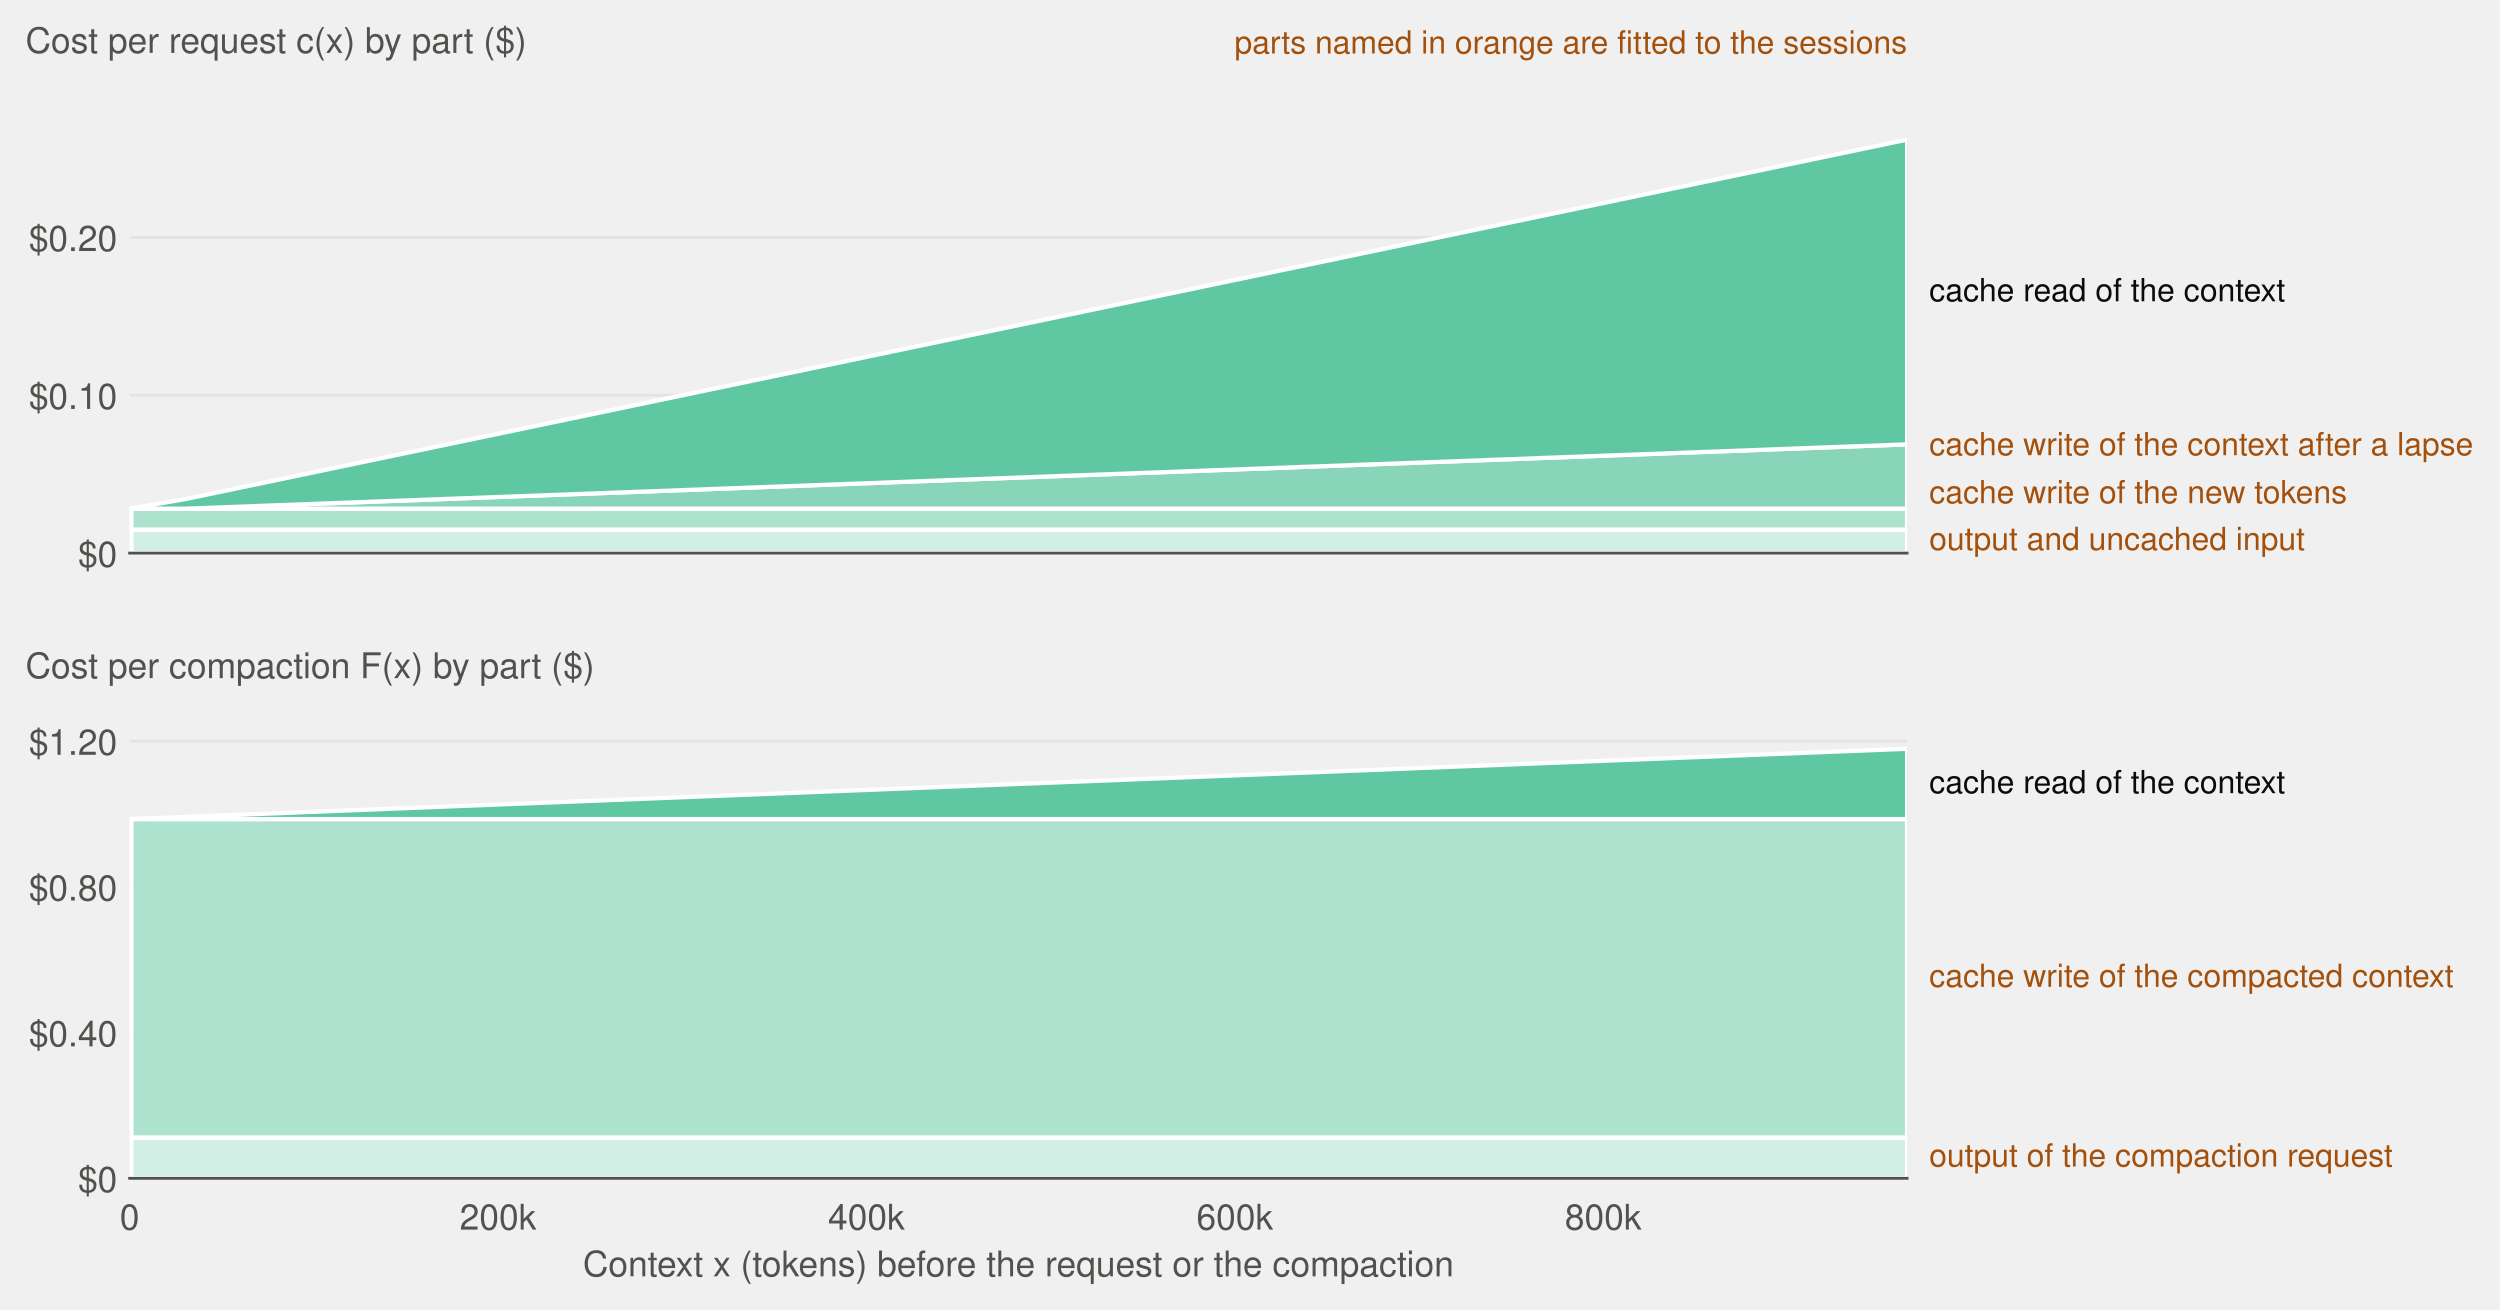
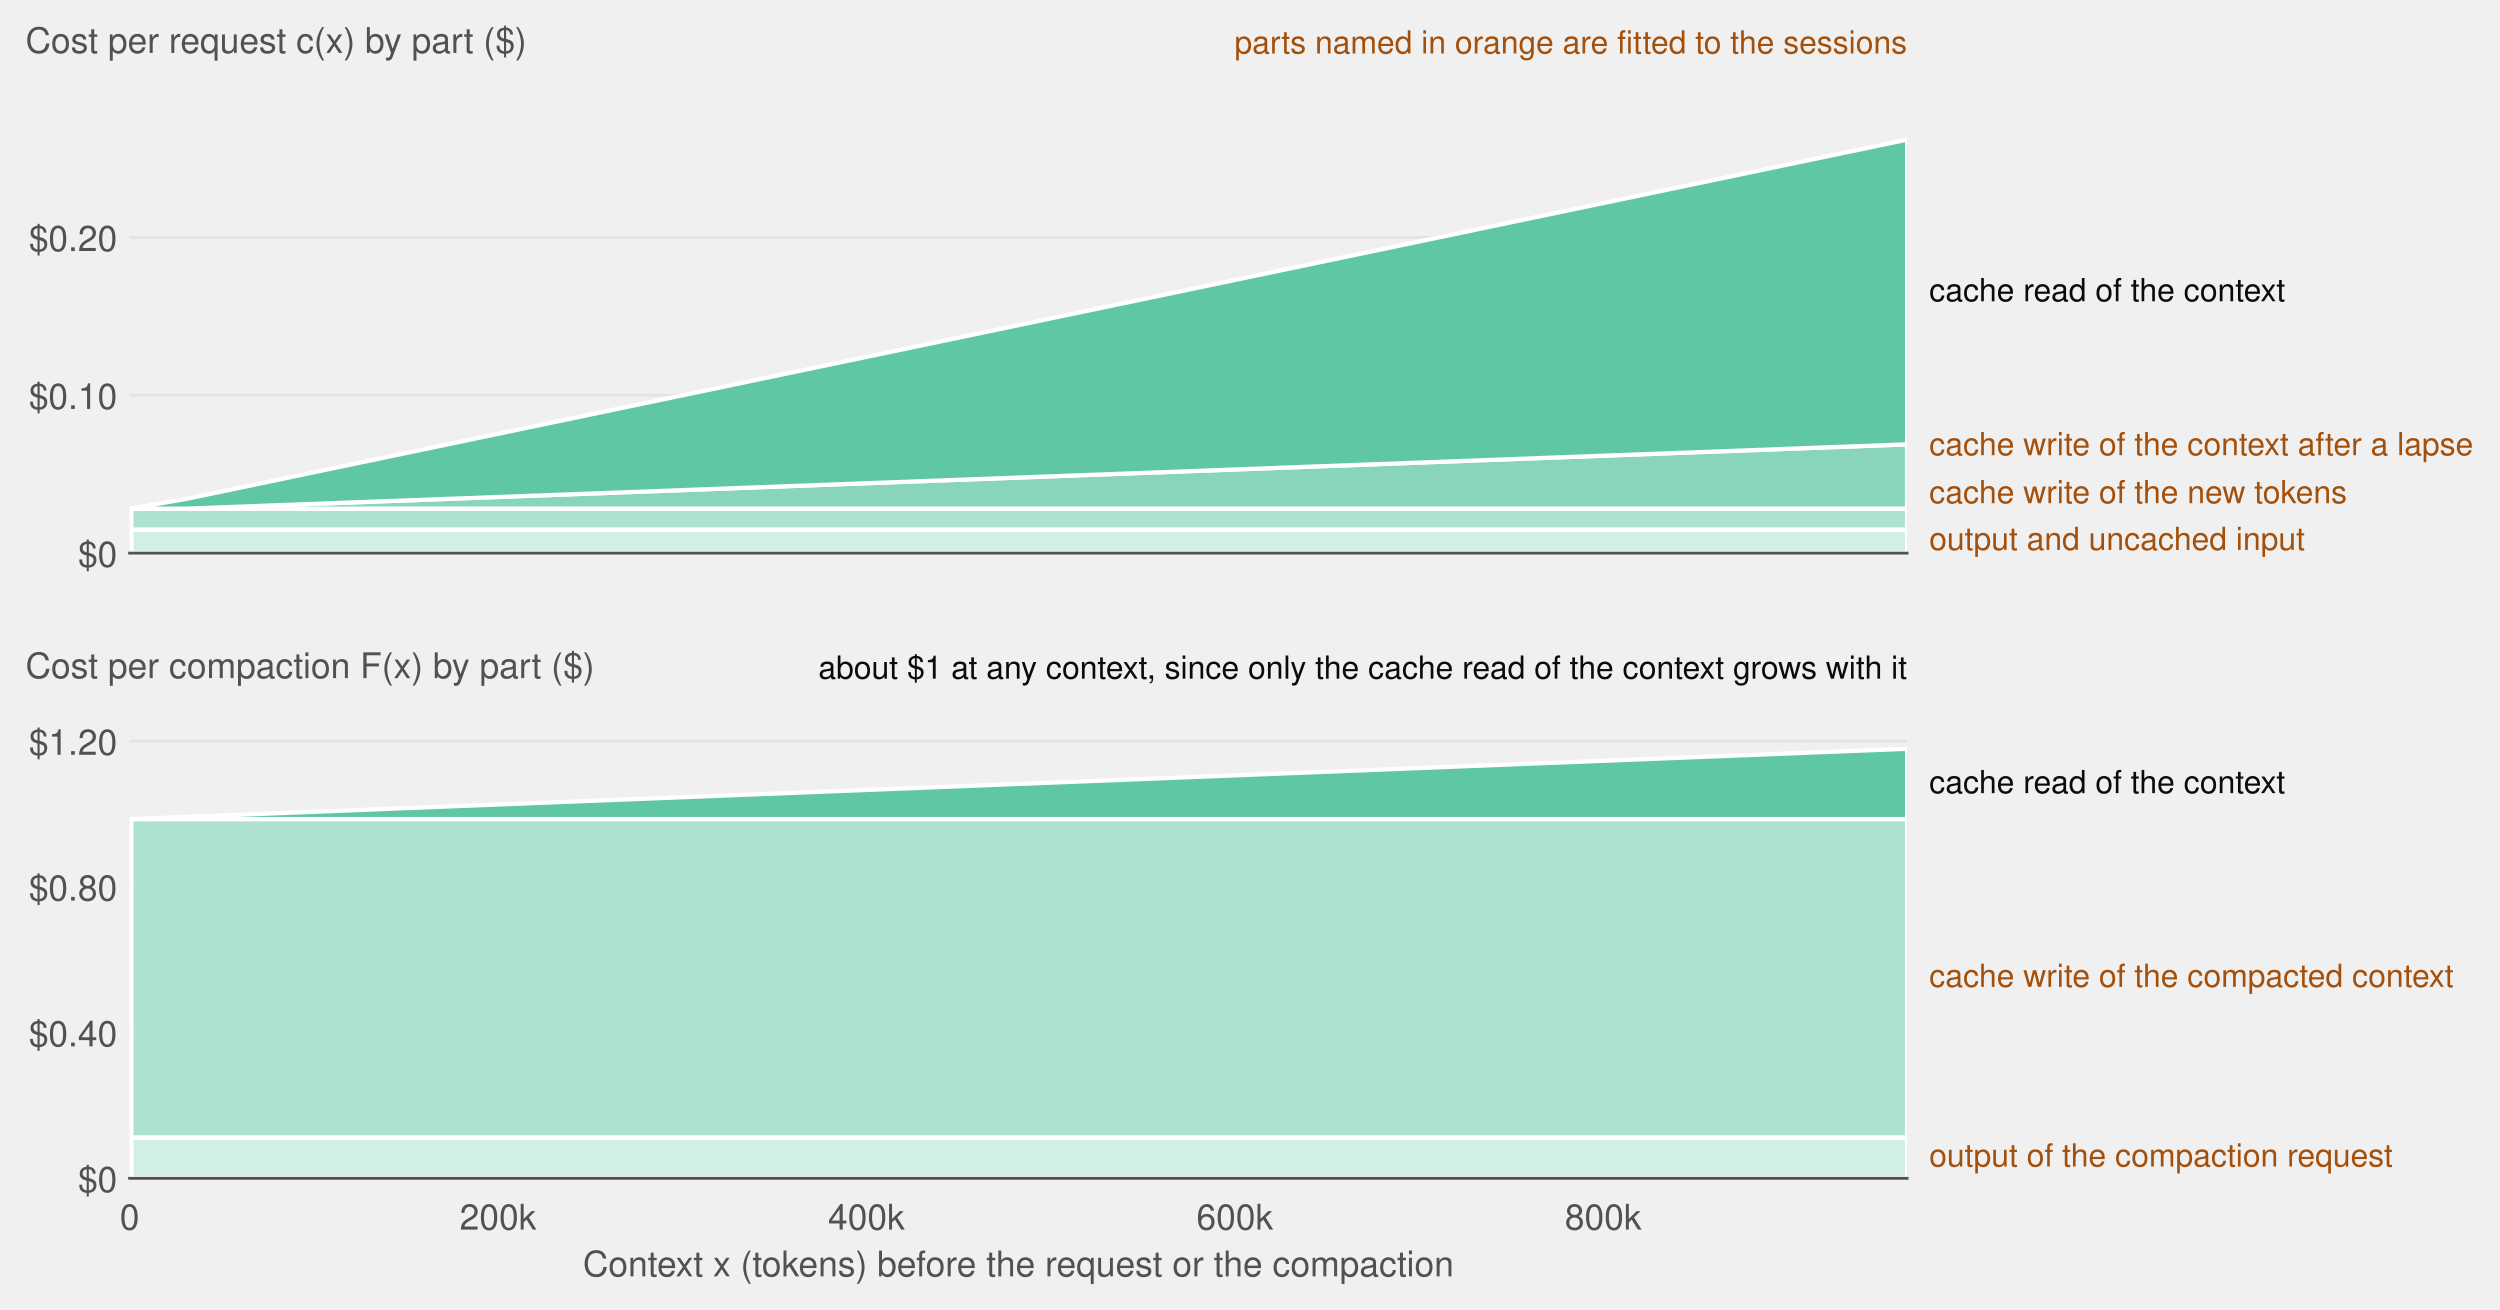
<svg xmlns="http://www.w3.org/2000/svg" xmlns:xlink="http://www.w3.org/1999/xlink" width="706.339pt" height="369.899pt" viewBox="0 0 706.339 369.899" version="1.1">
  <defs>
    <style type="text/css">*{stroke-linejoin: round; stroke-linecap: butt}</style>
  </defs>
  <g id="figure_1">
    <g id="patch_1">
      <path d="M 0 369.899  L 706.339 369.899  L 706.339 0  L 0 0  L 0 369.899  z " style="fill: none" />
    </g>
    <g id="axes_1">
      <g id="patch_2">
        <path d="M 36.62 156.272  L 538.82 156.272  L 538.82 22.451  L 36.62 22.451  L 36.62 156.272  z " style="fill: none" />
      </g>
      <g id="matplotlib.axis_1">
        <g id="xtick_1">
          <g id="line2d_1" />
        </g>
        <g id="xtick_2">
          <g id="line2d_2" />
        </g>
        <g id="xtick_3">
          <g id="line2d_3" />
        </g>
        <g id="xtick_4">
          <g id="line2d_4" />
        </g>
        <g id="xtick_5">
          <g id="line2d_5" />
        </g>
      </g>
      <g id="matplotlib.axis_2">
        <g id="ytick_1">
          <g id="line2d_6">
            <path d="M 36.62 156.272  L 538.82 156.272  " clip-path="url(#p10c6d02764)" style="fill: none; stroke: #e4e3df; stroke-width: 0.8; stroke-linecap: square" />
          </g>
          <g id="line2d_7" />
          <g id="text_1">
            <text style="font-size: 10px; font-family: 'Helvetica', 'Arial', 'DejaVu Sans'; text-anchor: end; fill: #52514e" x="33.12" y="160.149" transform="rotate(-0 33.12 160.1493)">$0</text>
          </g>
        </g>
        <g id="ytick_2">
          <g id="line2d_8">
            <path d="M 36.62 111.665  L 538.82 111.665  " clip-path="url(#p10c6d02764)" style="fill: none; stroke: #e4e3df; stroke-width: 0.8; stroke-linecap: square" />
          </g>
          <g id="line2d_9" />
          <g id="text_2">
            <text style="font-size: 10px; font-family: 'Helvetica', 'Arial', 'DejaVu Sans'; text-anchor: end; fill: #52514e" x="33.12" y="115.542" transform="rotate(-0 33.12 115.5424)">$0.10</text>
          </g>
        </g>
        <g id="ytick_3">
          <g id="line2d_10">
            <path d="M 36.62 67.058  L 538.82 67.058  " clip-path="url(#p10c6d02764)" style="fill: none; stroke: #e4e3df; stroke-width: 0.8; stroke-linecap: square" />
          </g>
          <g id="line2d_11" />
          <g id="text_3">
            <text style="font-size: 10px; font-family: 'Helvetica', 'Arial', 'DejaVu Sans'; text-anchor: end; fill: #52514e" x="33.12" y="70.936" transform="rotate(-0 33.12 70.93551)">$0.20</text>
          </g>
        </g>
        <g id="text_4">
          <text style="font-size: 10px; font-family: 'Helvetica', 'Arial', 'DejaVu Sans'; text-anchor: start; fill: #52514e" x="7.2" y="14.955" transform="rotate(-0 7.2 14.95469)">Cost per request c(x) by part ($)</text>
        </g>
      </g>
      <g id="FillBetweenPolyCollection_1">
        <defs>
          <path id="m96a87c2c52" d="M 37.14 -220.285  L 37.14 -213.627  L 52.461 -213.627  L 110.762 -213.627  L 400.91 -213.627  L 538.82 -213.627  L 538.82 -220.285  L 538.82 -220.285  L 400.91 -220.285  L 110.762 -220.285  L 52.461 -220.285  L 37.14 -220.285  z " style="stroke: #ffffff; stroke-width: 1.2" />
        </defs>
        <g clip-path="url(#p10c6d02764)">
          <use xlink:href="#m96a87c2c52" x="0" y="369.899" style="fill: #d1efe4; stroke: #ffffff; stroke-width: 1.2" />
        </g>
      </g>
      <g id="FillBetweenPolyCollection_2">
        <defs>
          <path id="m3bf3bcc4f6" d="M 37.14 -226.188  L 37.14 -220.285  L 52.461 -220.285  L 110.762 -220.285  L 400.91 -220.285  L 538.82 -220.285  L 538.82 -226.188  L 538.82 -226.188  L 400.91 -226.188  L 110.762 -226.188  L 52.461 -226.188  L 37.14 -226.188  z " style="stroke: #ffffff; stroke-width: 1.2" />
        </defs>
        <g clip-path="url(#p10c6d02764)">
          <use xlink:href="#m3bf3bcc4f6" x="0" y="369.899" style="fill: #ade2cf; stroke: #ffffff; stroke-width: 1.2" />
        </g>
      </g>
      <g id="FillBetweenPolyCollection_3">
        <defs>
          <path id="m94e7cd037a" d="M 37.14 -226.188  L 37.14 -226.188  L 52.461 -226.188  L 110.762 -226.188  L 400.91 -226.188  L 538.82 -226.188  L 538.82 -244.357  L 538.82 -244.357  L 400.91 -239.205  L 110.762 -228.366  L 52.461 -226.188  L 37.14 -226.188  z " style="stroke: #ffffff; stroke-width: 1.2" />
        </defs>
        <g clip-path="url(#p10c6d02764)">
          <use xlink:href="#m94e7cd037a" x="0" y="369.899" style="fill: #88d5ba; stroke: #ffffff; stroke-width: 1.2" />
        </g>
      </g>
      <g id="FillBetweenPolyCollection_4">
        <defs>
          <path id="m22e5d4e081" d="M 37.14 -226.277  L 37.14 -226.188  L 52.461 -226.188  L 110.762 -228.366  L 400.91 -239.205  L 538.82 -244.357  L 538.82 -330.448  L 538.82 -330.448  L 400.91 -301.655  L 110.762 -241.076  L 52.461 -228.903  L 37.14 -226.277  z " style="stroke: #ffffff; stroke-width: 1.2" />
        </defs>
        <g clip-path="url(#p10c6d02764)">
          <use xlink:href="#m22e5d4e081" x="0" y="369.899" style="fill: #5fc7a2; stroke: #ffffff; stroke-width: 1.2" />
        </g>
      </g>
      <g id="patch_3">
        <path d="M 36.62 156.272  L 538.82 156.272  " style="fill: none; stroke: #52514e; stroke-width: 0.8; stroke-linejoin: miter; stroke-linecap: square" />
      </g>
      <g id="text_5">
        <text style="font-size: 9px; font-family: 'Helvetica', 'Arial', 'DejaVu Sans'; text-anchor: start; fill: #a3500c" x="545.065" y="155.38" transform="rotate(-0 545.065 155.38)">output and uncached input</text>
      </g>
      <g id="text_6">
        <text style="font-size: 9px; font-family: 'Helvetica', 'Arial', 'DejaVu Sans'; text-anchor: start; fill: #a3500c" x="545.065" y="142.171" transform="rotate(-0 545.065 142.1713)">cache write of the new tokens</text>
      </g>
      <g id="text_7">
        <text style="font-size: 9px; font-family: 'Helvetica', 'Arial', 'DejaVu Sans'; text-anchor: start; fill: #a3500c" x="545.065" y="128.616" transform="rotate(-0 545.065 128.6159)">cache write of the context after a lapse</text>
      </g>
      <g id="text_8">
        <text style="font-size: 9px; font-family: 'Helvetica', 'Arial', 'DejaVu Sans'; text-anchor: start; fill: #0b0b0b" x="545.065" y="85.107" transform="rotate(-0 545.065 85.1067)">cache read of the context</text>
      </g>
      <g id="text_9">
        <text style="font-size: 9px; font-family: 'Helvetica', 'Arial', 'DejaVu Sans'; text-anchor: end; fill: #a3500c" x="538.82" y="15.107" transform="rotate(-0 538.82 15.10719)">parts named in orange are fitted to the sessions</text>
      </g>
    </g>
    <g id="axes_2">
      <g id="patch_4">
        <path d="M 36.62 332.915  L 538.82 332.915  L 538.82 199.095  L 36.62 199.095  L 36.62 332.915  z " style="fill: none" />
      </g>
      <g id="matplotlib.axis_3">
        <g id="xtick_6">
          <g id="line2d_12" />
          <g id="text_10">
            <text style="font-size: 10px; font-family: 'Helvetica', 'Arial', 'DejaVu Sans'; text-anchor: middle; fill: #52514e" x="36.62" y="347.415" transform="rotate(-0 36.62 347.4153)">0</text>
          </g>
        </g>
        <g id="xtick_7">
          <g id="line2d_13" />
          <g id="text_11">
            <text style="font-size: 10px; font-family: 'Helvetica', 'Arial', 'DejaVu Sans'; text-anchor: middle; fill: #52514e" x="140.703" y="347.415" transform="rotate(-0 140.7029 347.4153)">200k</text>
          </g>
        </g>
        <g id="xtick_8">
          <g id="line2d_14" />
          <g id="text_12">
            <text style="font-size: 10px; font-family: 'Helvetica', 'Arial', 'DejaVu Sans'; text-anchor: middle; fill: #52514e" x="244.786" y="347.415" transform="rotate(-0 244.7858 347.4153)">400k</text>
          </g>
        </g>
        <g id="xtick_9">
          <g id="line2d_15" />
          <g id="text_13">
            <text style="font-size: 10px; font-family: 'Helvetica', 'Arial', 'DejaVu Sans'; text-anchor: middle; fill: #52514e" x="348.869" y="347.415" transform="rotate(-0 348.8687 347.4153)">600k</text>
          </g>
        </g>
        <g id="xtick_10">
          <g id="line2d_16" />
          <g id="text_14">
            <text style="font-size: 10px; font-family: 'Helvetica', 'Arial', 'DejaVu Sans'; text-anchor: middle; fill: #52514e" x="452.952" y="347.415" transform="rotate(-0 452.9516 347.4153)">800k</text>
          </g>
        </g>
        <g id="text_15">
          <text style="font-size: 10px; font-family: 'Helvetica', 'Arial', 'DejaVu Sans'; text-anchor: middle; fill: #52514e" x="287.72" y="360.614" transform="rotate(-0 287.72 360.6145)">Context x (tokens) before the request or the compaction</text>
        </g>
      </g>
      <g id="matplotlib.axis_4">
        <g id="ytick_4">
          <g id="line2d_17">
            <path d="M 36.62 332.915  L 538.82 332.915  " clip-path="url(#p2a4c4a9af1)" style="fill: none; stroke: #e4e3df; stroke-width: 0.8; stroke-linecap: square" />
          </g>
          <g id="line2d_18" />
          <g id="text_16">
            <text style="font-size: 10px; font-family: 'Helvetica', 'Arial', 'DejaVu Sans'; text-anchor: end; fill: #52514e" x="33.12" y="336.793" transform="rotate(-0 33.12 336.7926)">$0</text>
          </g>
        </g>
        <g id="ytick_5">
          <g id="line2d_19">
            <path d="M 36.62 291.74  L 538.82 291.74  " clip-path="url(#p2a4c4a9af1)" style="fill: none; stroke: #e4e3df; stroke-width: 0.8; stroke-linecap: square" />
          </g>
          <g id="line2d_20" />
          <g id="text_17">
            <text style="font-size: 10px; font-family: 'Helvetica', 'Arial', 'DejaVu Sans'; text-anchor: end; fill: #52514e" x="33.12" y="295.617" transform="rotate(-0 33.12 295.617)">$0.40</text>
          </g>
        </g>
        <g id="ytick_6">
          <g id="line2d_21">
            <path d="M 36.62 250.564  L 538.82 250.564  " clip-path="url(#p2a4c4a9af1)" style="fill: none; stroke: #e4e3df; stroke-width: 0.8; stroke-linecap: square" />
          </g>
          <g id="line2d_22" />
          <g id="text_18">
            <text style="font-size: 10px; font-family: 'Helvetica', 'Arial', 'DejaVu Sans'; text-anchor: end; fill: #52514e" x="33.12" y="254.441" transform="rotate(-0 33.12 254.4414)">$0.80</text>
          </g>
        </g>
        <g id="ytick_7">
          <g id="line2d_23">
            <path d="M 36.62 209.388  L 538.82 209.388  " clip-path="url(#p2a4c4a9af1)" style="fill: none; stroke: #e4e3df; stroke-width: 0.8; stroke-linecap: square" />
          </g>
          <g id="line2d_24" />
          <g id="text_19">
            <text style="font-size: 10px; font-family: 'Helvetica', 'Arial', 'DejaVu Sans'; text-anchor: end; fill: #52514e" x="33.12" y="213.266" transform="rotate(-0 33.12 213.2658)">$1.20</text>
          </g>
        </g>
        <g id="text_20">
          <text style="font-size: 10px; font-family: 'Helvetica', 'Arial', 'DejaVu Sans'; text-anchor: start; fill: #52514e" x="7.2" y="191.598" transform="rotate(-0 7.2 191.598)">Cost per compaction F(x) by part ($)</text>
        </g>
      </g>
      <g id="FillBetweenPolyCollection_5">
        <defs>
          <path id="m78b303bed7" d="M 37.14 -48.529  L 37.14 -36.984  L 52.461 -36.984  L 110.762 -36.984  L 400.91 -36.984  L 538.82 -36.984  L 538.82 -48.529  L 538.82 -48.529  L 400.91 -48.529  L 110.762 -48.529  L 52.461 -48.529  L 37.14 -48.529  z " style="stroke: #ffffff; stroke-width: 1.2" />
        </defs>
        <g clip-path="url(#p2a4c4a9af1)">
          <use xlink:href="#m78b303bed7" x="0" y="369.899" style="fill: #d1efe4; stroke: #ffffff; stroke-width: 1.2" />
        </g>
      </g>
      <g id="FillBetweenPolyCollection_6">
        <defs>
          <path id="mf47b70444d" d="M 37.14 -138.479  L 37.14 -48.529  L 52.461 -48.529  L 110.762 -48.529  L 400.91 -48.529  L 538.82 -48.529  L 538.82 -138.479  L 538.82 -138.479  L 400.91 -138.479  L 110.762 -138.479  L 52.461 -138.479  L 37.14 -138.479  z " style="stroke: #ffffff; stroke-width: 1.2" />
        </defs>
        <g clip-path="url(#p2a4c4a9af1)">
          <use xlink:href="#mf47b70444d" x="0" y="369.899" style="fill: #ade2cf; stroke: #ffffff; stroke-width: 1.2" />
        </g>
      </g>
      <g id="FillBetweenPolyCollection_7">
        <defs>
          <path id="m18aa744fc0" d="M 37.14 -138.499  L 37.14 -138.479  L 52.461 -138.479  L 110.762 -138.479  L 400.91 -138.479  L 538.82 -138.479  L 538.82 -158.346  L 538.82 -158.346  L 400.91 -152.89  L 110.762 -141.412  L 52.461 -139.106  L 37.14 -138.499  z " style="stroke: #ffffff; stroke-width: 1.2" />
        </defs>
        <g clip-path="url(#p2a4c4a9af1)">
          <use xlink:href="#m18aa744fc0" x="0" y="369.899" style="fill: #5fc7a2; stroke: #ffffff; stroke-width: 1.2" />
        </g>
      </g>
      <g id="patch_5">
        <path d="M 36.62 332.915  L 538.82 332.915  " style="fill: none; stroke: #52514e; stroke-width: 0.8; stroke-linejoin: miter; stroke-linecap: square" />
      </g>
      <g id="text_21">
        <text style="font-size: 9px; font-family: 'Helvetica', 'Arial', 'DejaVu Sans'; text-anchor: start; fill: #a3500c" x="545.065" y="329.58" transform="rotate(-0 545.065 329.5798)">output of the compaction request</text>
      </g>
      <g id="text_22">
        <text style="font-size: 9px; font-family: 'Helvetica', 'Arial', 'DejaVu Sans'; text-anchor: start; fill: #a3500c" x="545.065" y="278.832" transform="rotate(-0 545.065 278.8321)">cache write of the compacted context</text>
      </g>
      <g id="text_23">
        <text style="font-size: 9px; font-family: 'Helvetica', 'Arial', 'DejaVu Sans'; text-anchor: start; fill: #0b0b0b" x="545.065" y="224.097" transform="rotate(-0 545.065 224.0967)">cache read of the context</text>
      </g>
+       <g id="text_24">
+         <text style="font-size: 9px; font-family: 'Helvetica', 'Arial', 'DejaVu Sans'; text-anchor: end; fill: #0b0b0b" x="538.82" y="191.75" transform="rotate(-0 538.82 191.7505)">about $1 at any context, since only the cache read of the context grows with it</text>
+       </g>
    </g>
  </g>
  <defs>
    <clipPath id="p10c6d02764">
      <rect x="36.62" y="22.451" width="502.2" height="133.821" />
    </clipPath>
    <clipPath id="p2a4c4a9af1">
      <rect x="36.62" y="199.095" width="502.2" height="133.821" />
    </clipPath>
  </defs>
</svg>
